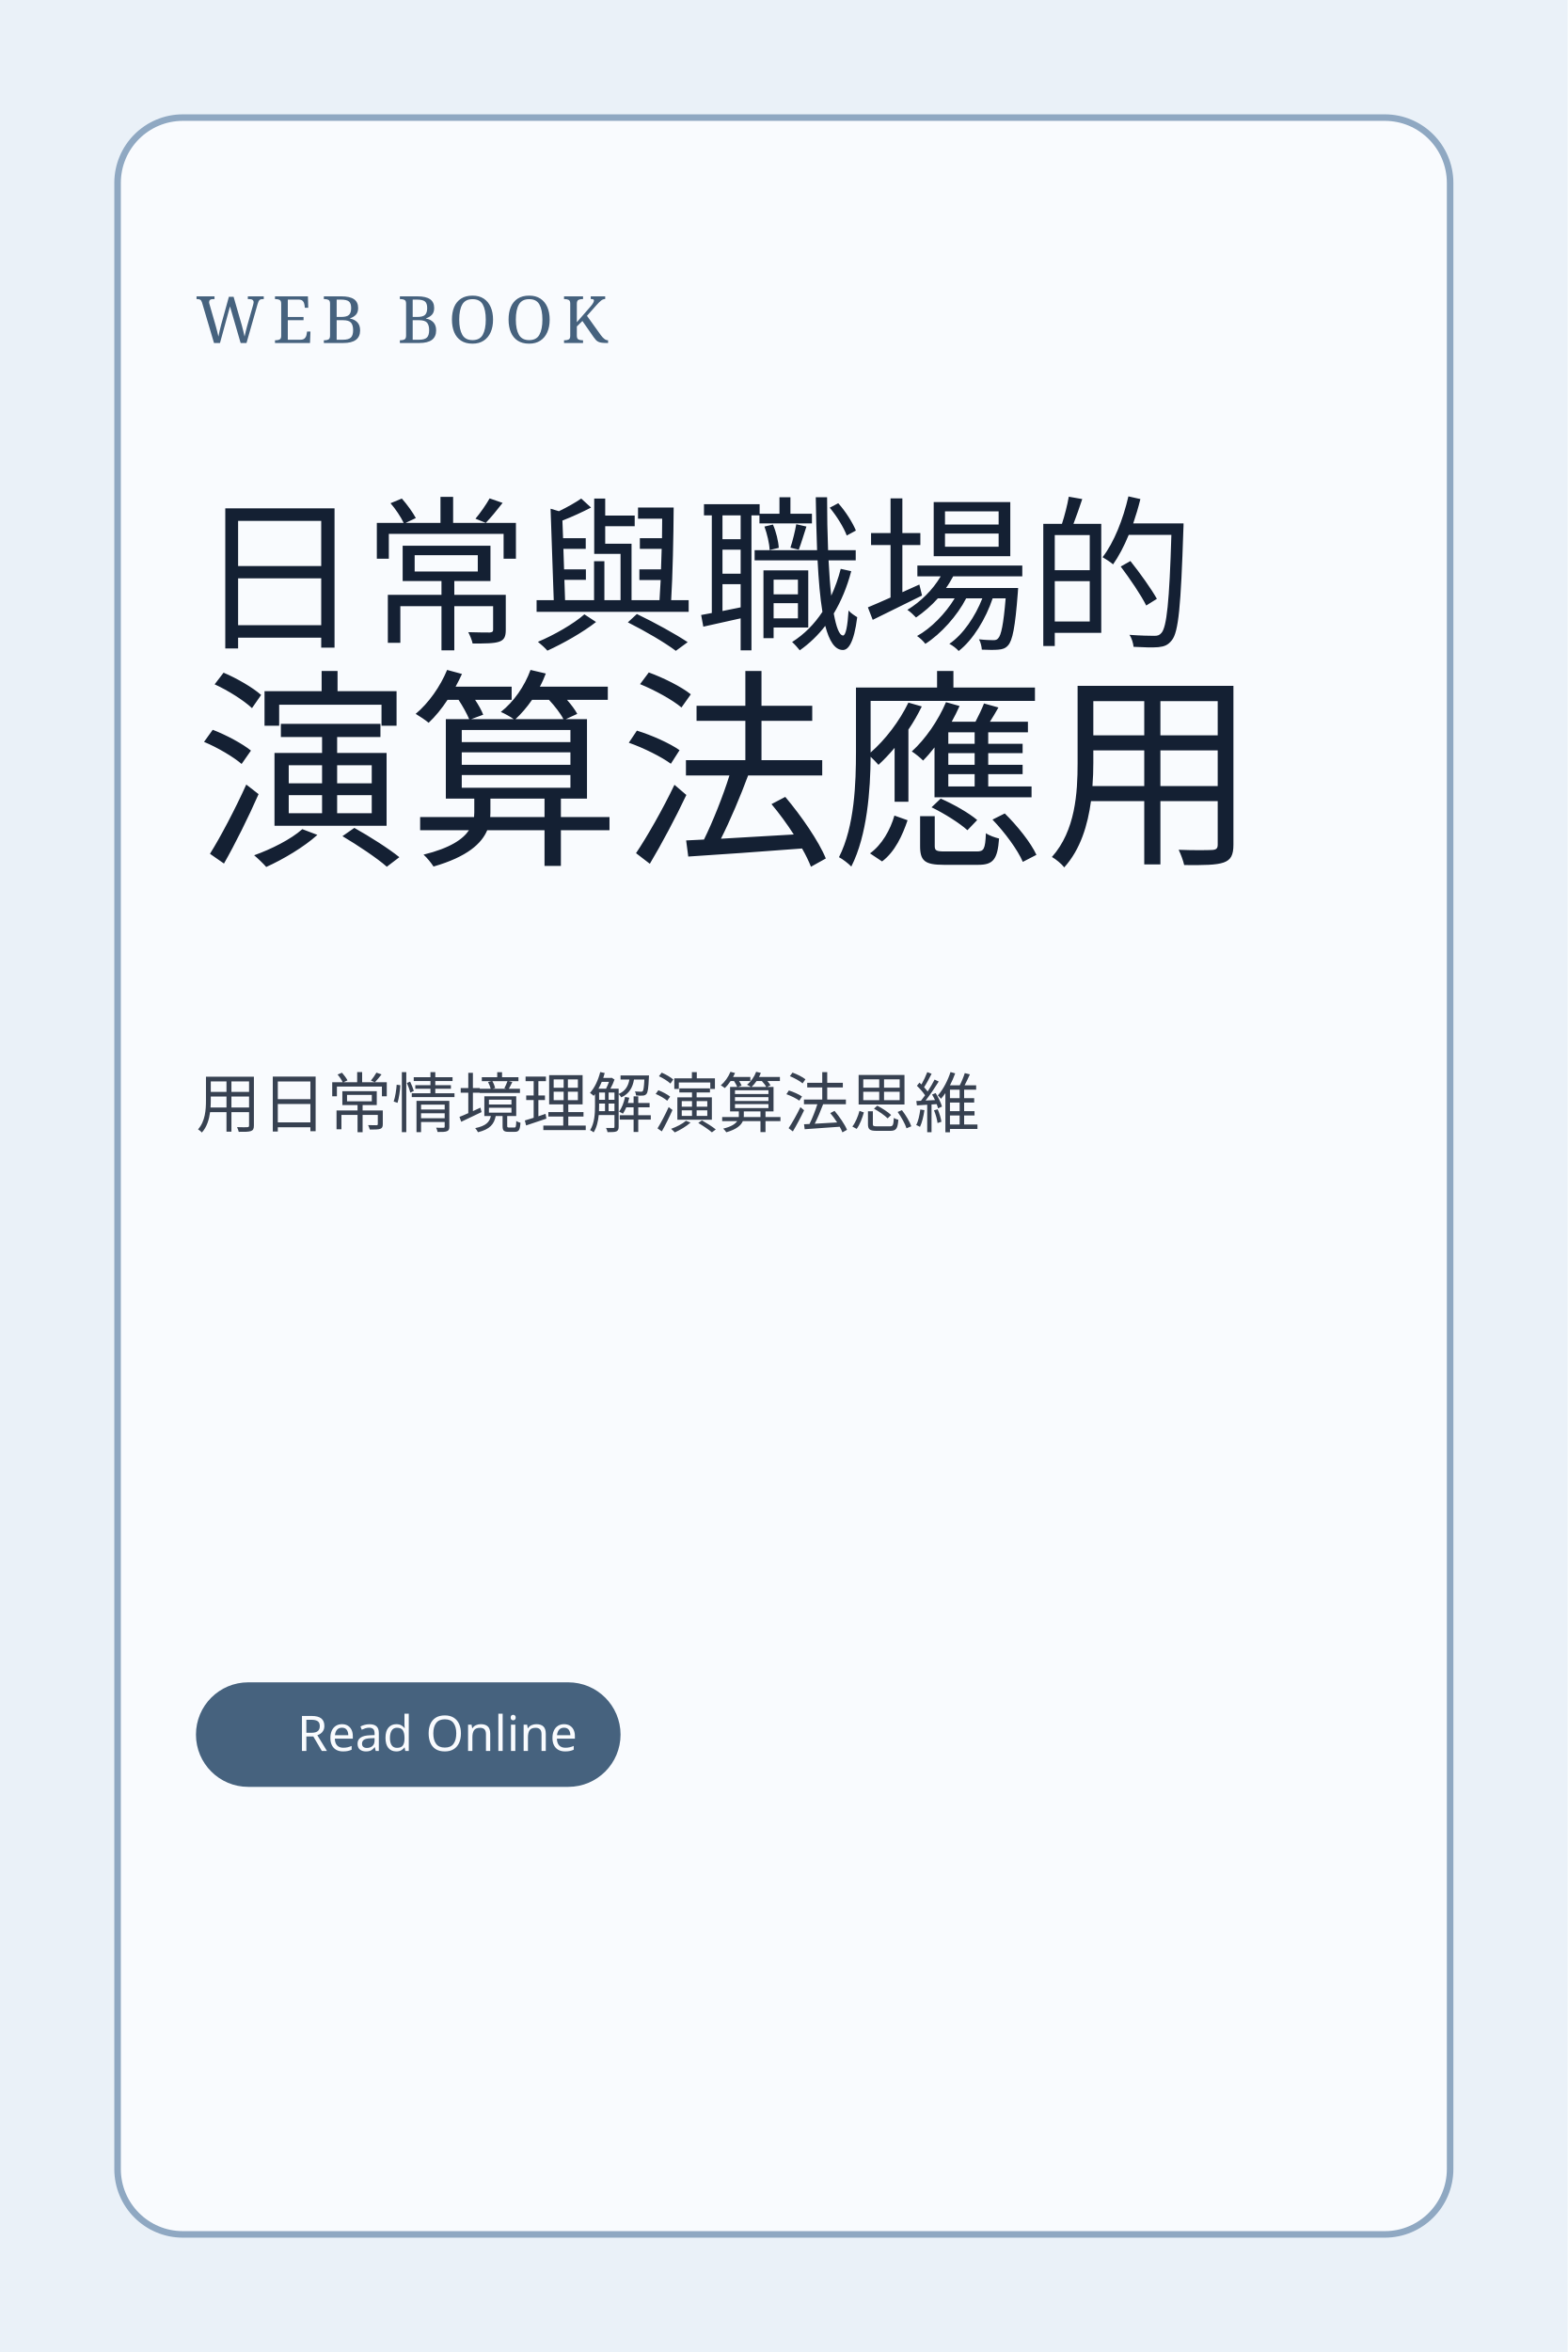
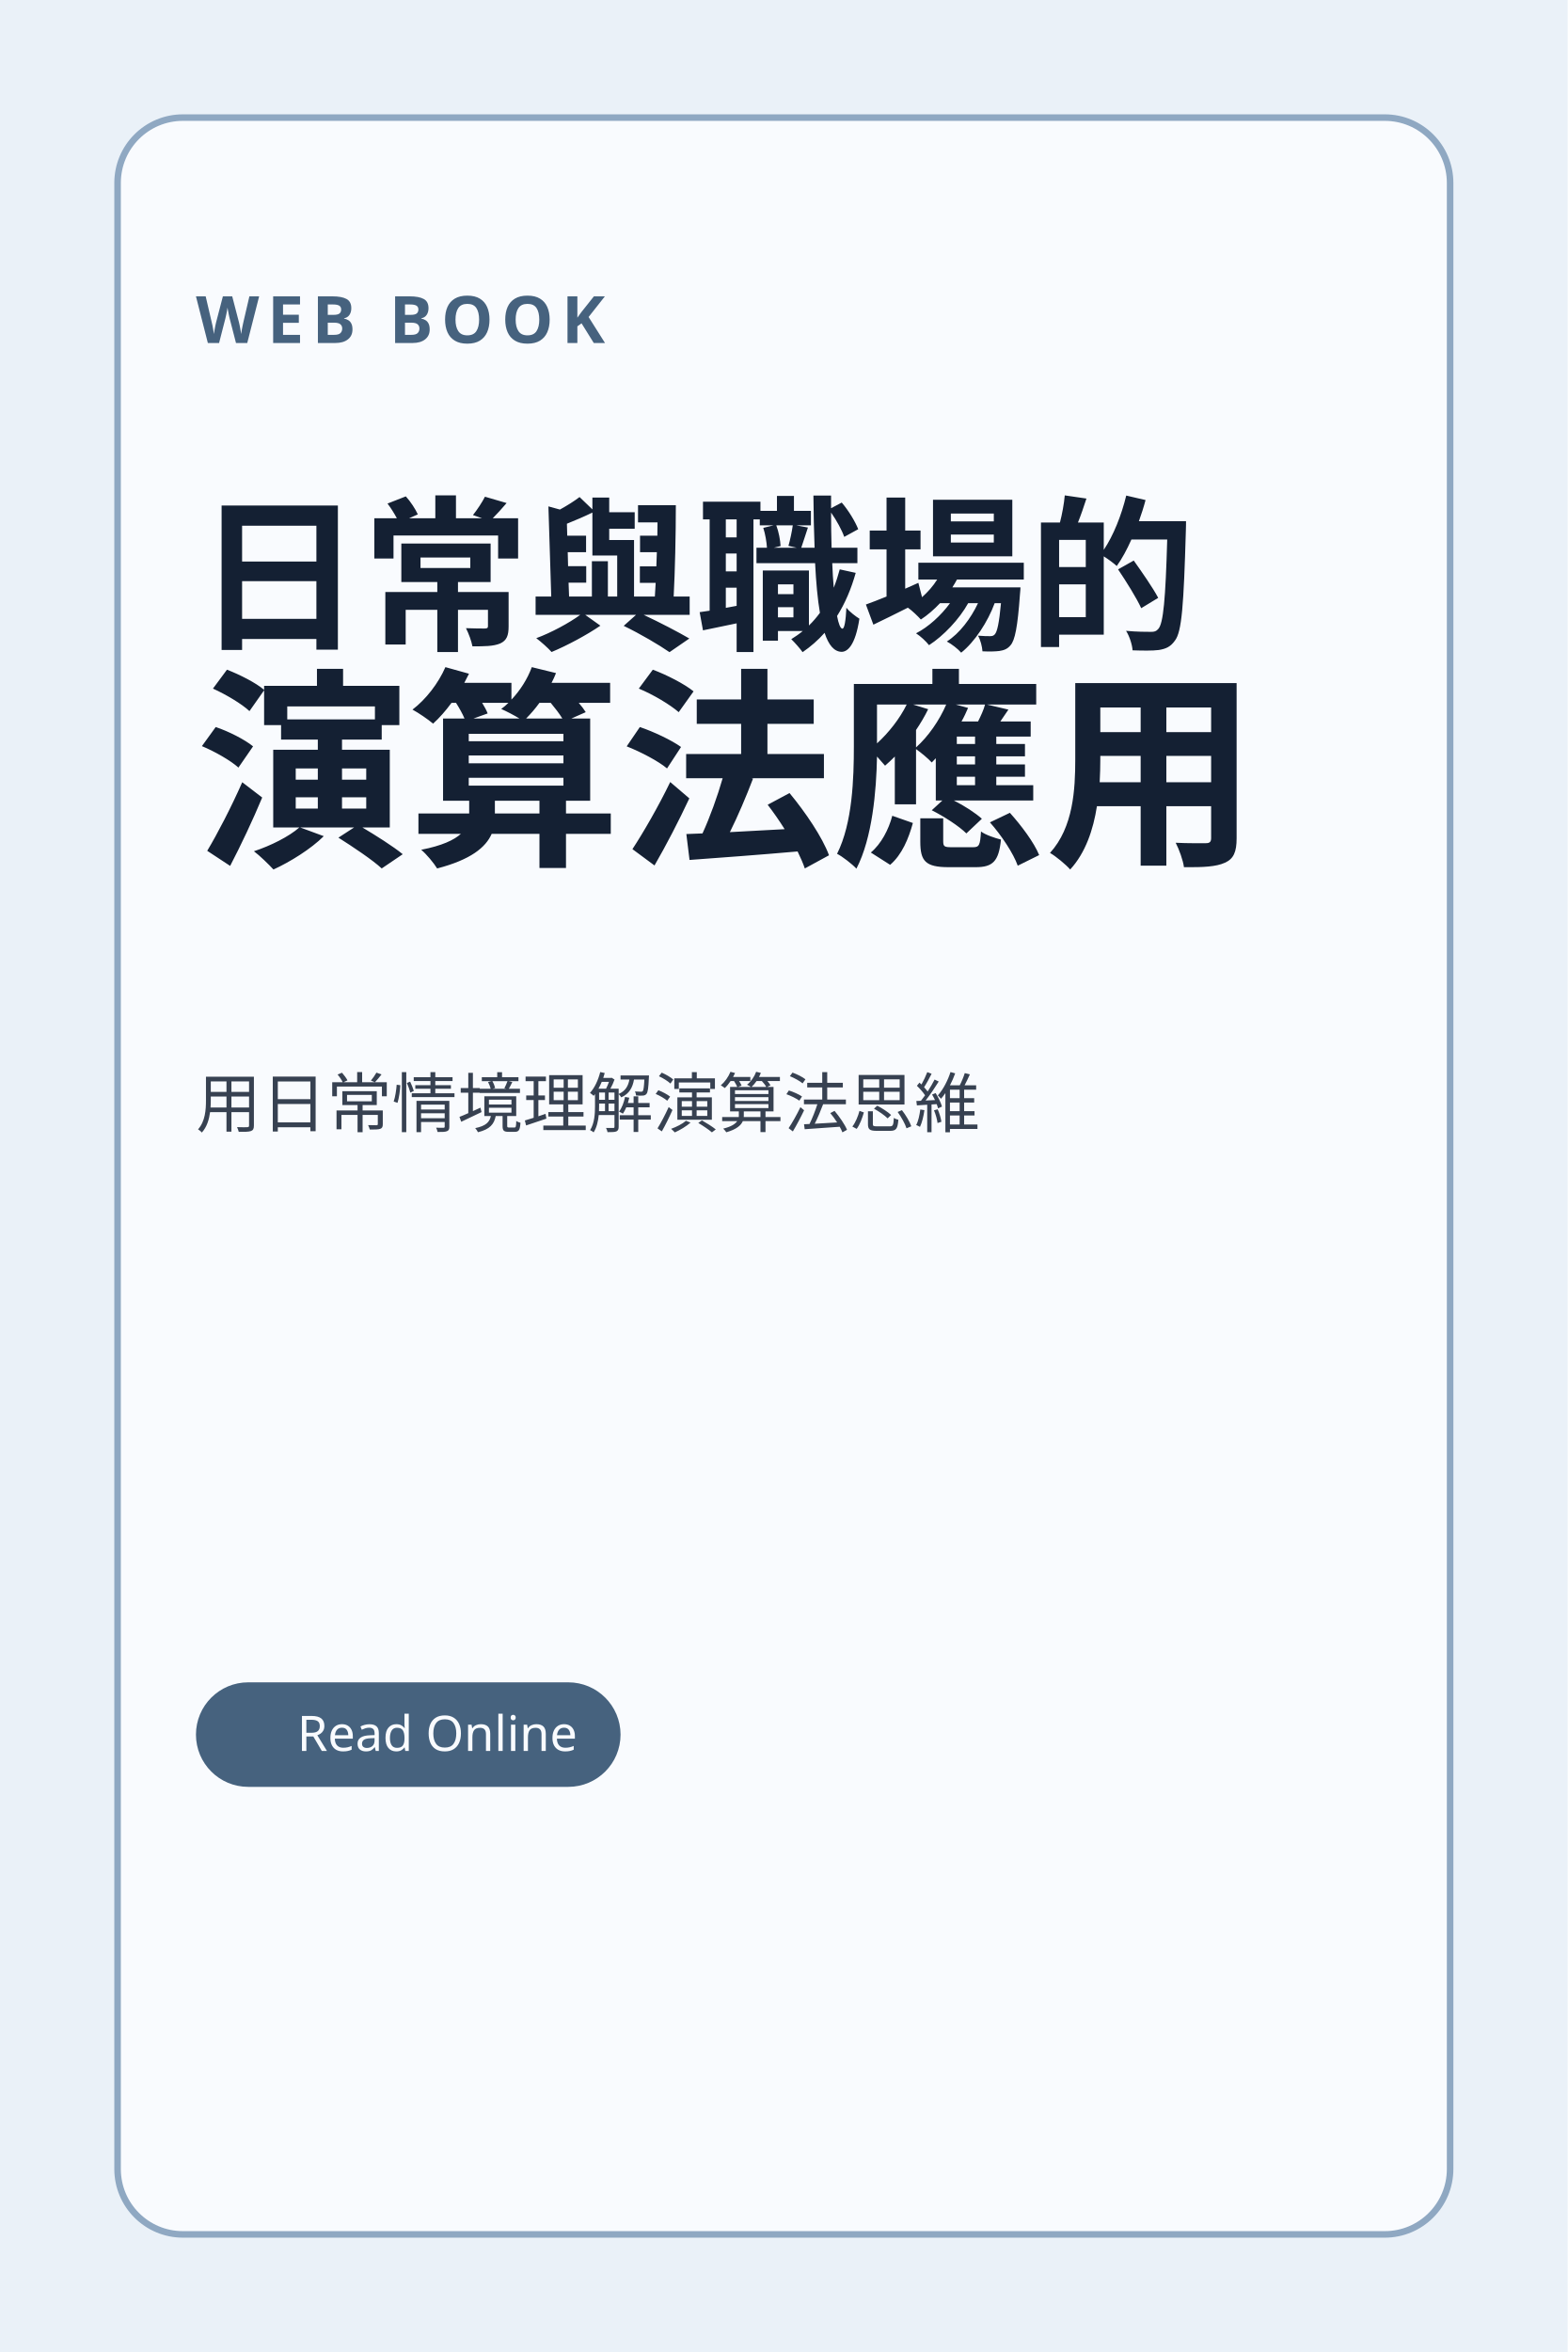
<svg xmlns="http://www.w3.org/2000/svg" width="960" height="1440" viewBox="0 0 960 1440" fill="none">
  <rect width="960" height="1440" fill="#EAF1F8" />
  <rect x="72" y="72" width="816" height="1296" rx="40" fill="#F9FBFE" stroke="#8FA8C2" stroke-width="4" />
-   <text x="120" y="210" fill="#46627E" font-size="40" font-family="Georgia, serif" letter-spacing="5">WEB BOOK</text>
-   <text x="120" y="390" fill="#142033" font-size="102" font-family="Georgia, serif">日常與職場的</text>
-   <text x="120" y="520" fill="#142033" font-size="130" font-family="Georgia, serif">演算法應用</text>
+   <text x="120" y="210" fill="#46627E" font-size="40" font-family="'Trebuchet MS', 'Segoe UI', sans-serif" font-weight="800" letter-spacing="5">WEB BOOK</text>
+   <text x="120" y="390" fill="#142033" font-size="102" font-family="'Trebuchet MS', 'Segoe UI', sans-serif" font-weight="800">日常與職場的</text>
+   <text x="120" y="520" fill="#142033" font-size="130" font-family="'Trebuchet MS', 'Segoe UI', sans-serif" font-weight="800">演算法應用</text>
  <text x="120" y="690" fill="#374151" font-size="40" font-family="'Noto Sans TC', sans-serif">用日常情境理解演算法思維</text>
  <rect x="120" y="1030" width="260" height="64" rx="32" fill="#46627E" />
  <text x="182" y="1072" fill="#F9FBFE" font-size="30" font-family="'Noto Sans TC', sans-serif">Read Online</text>
</svg>
